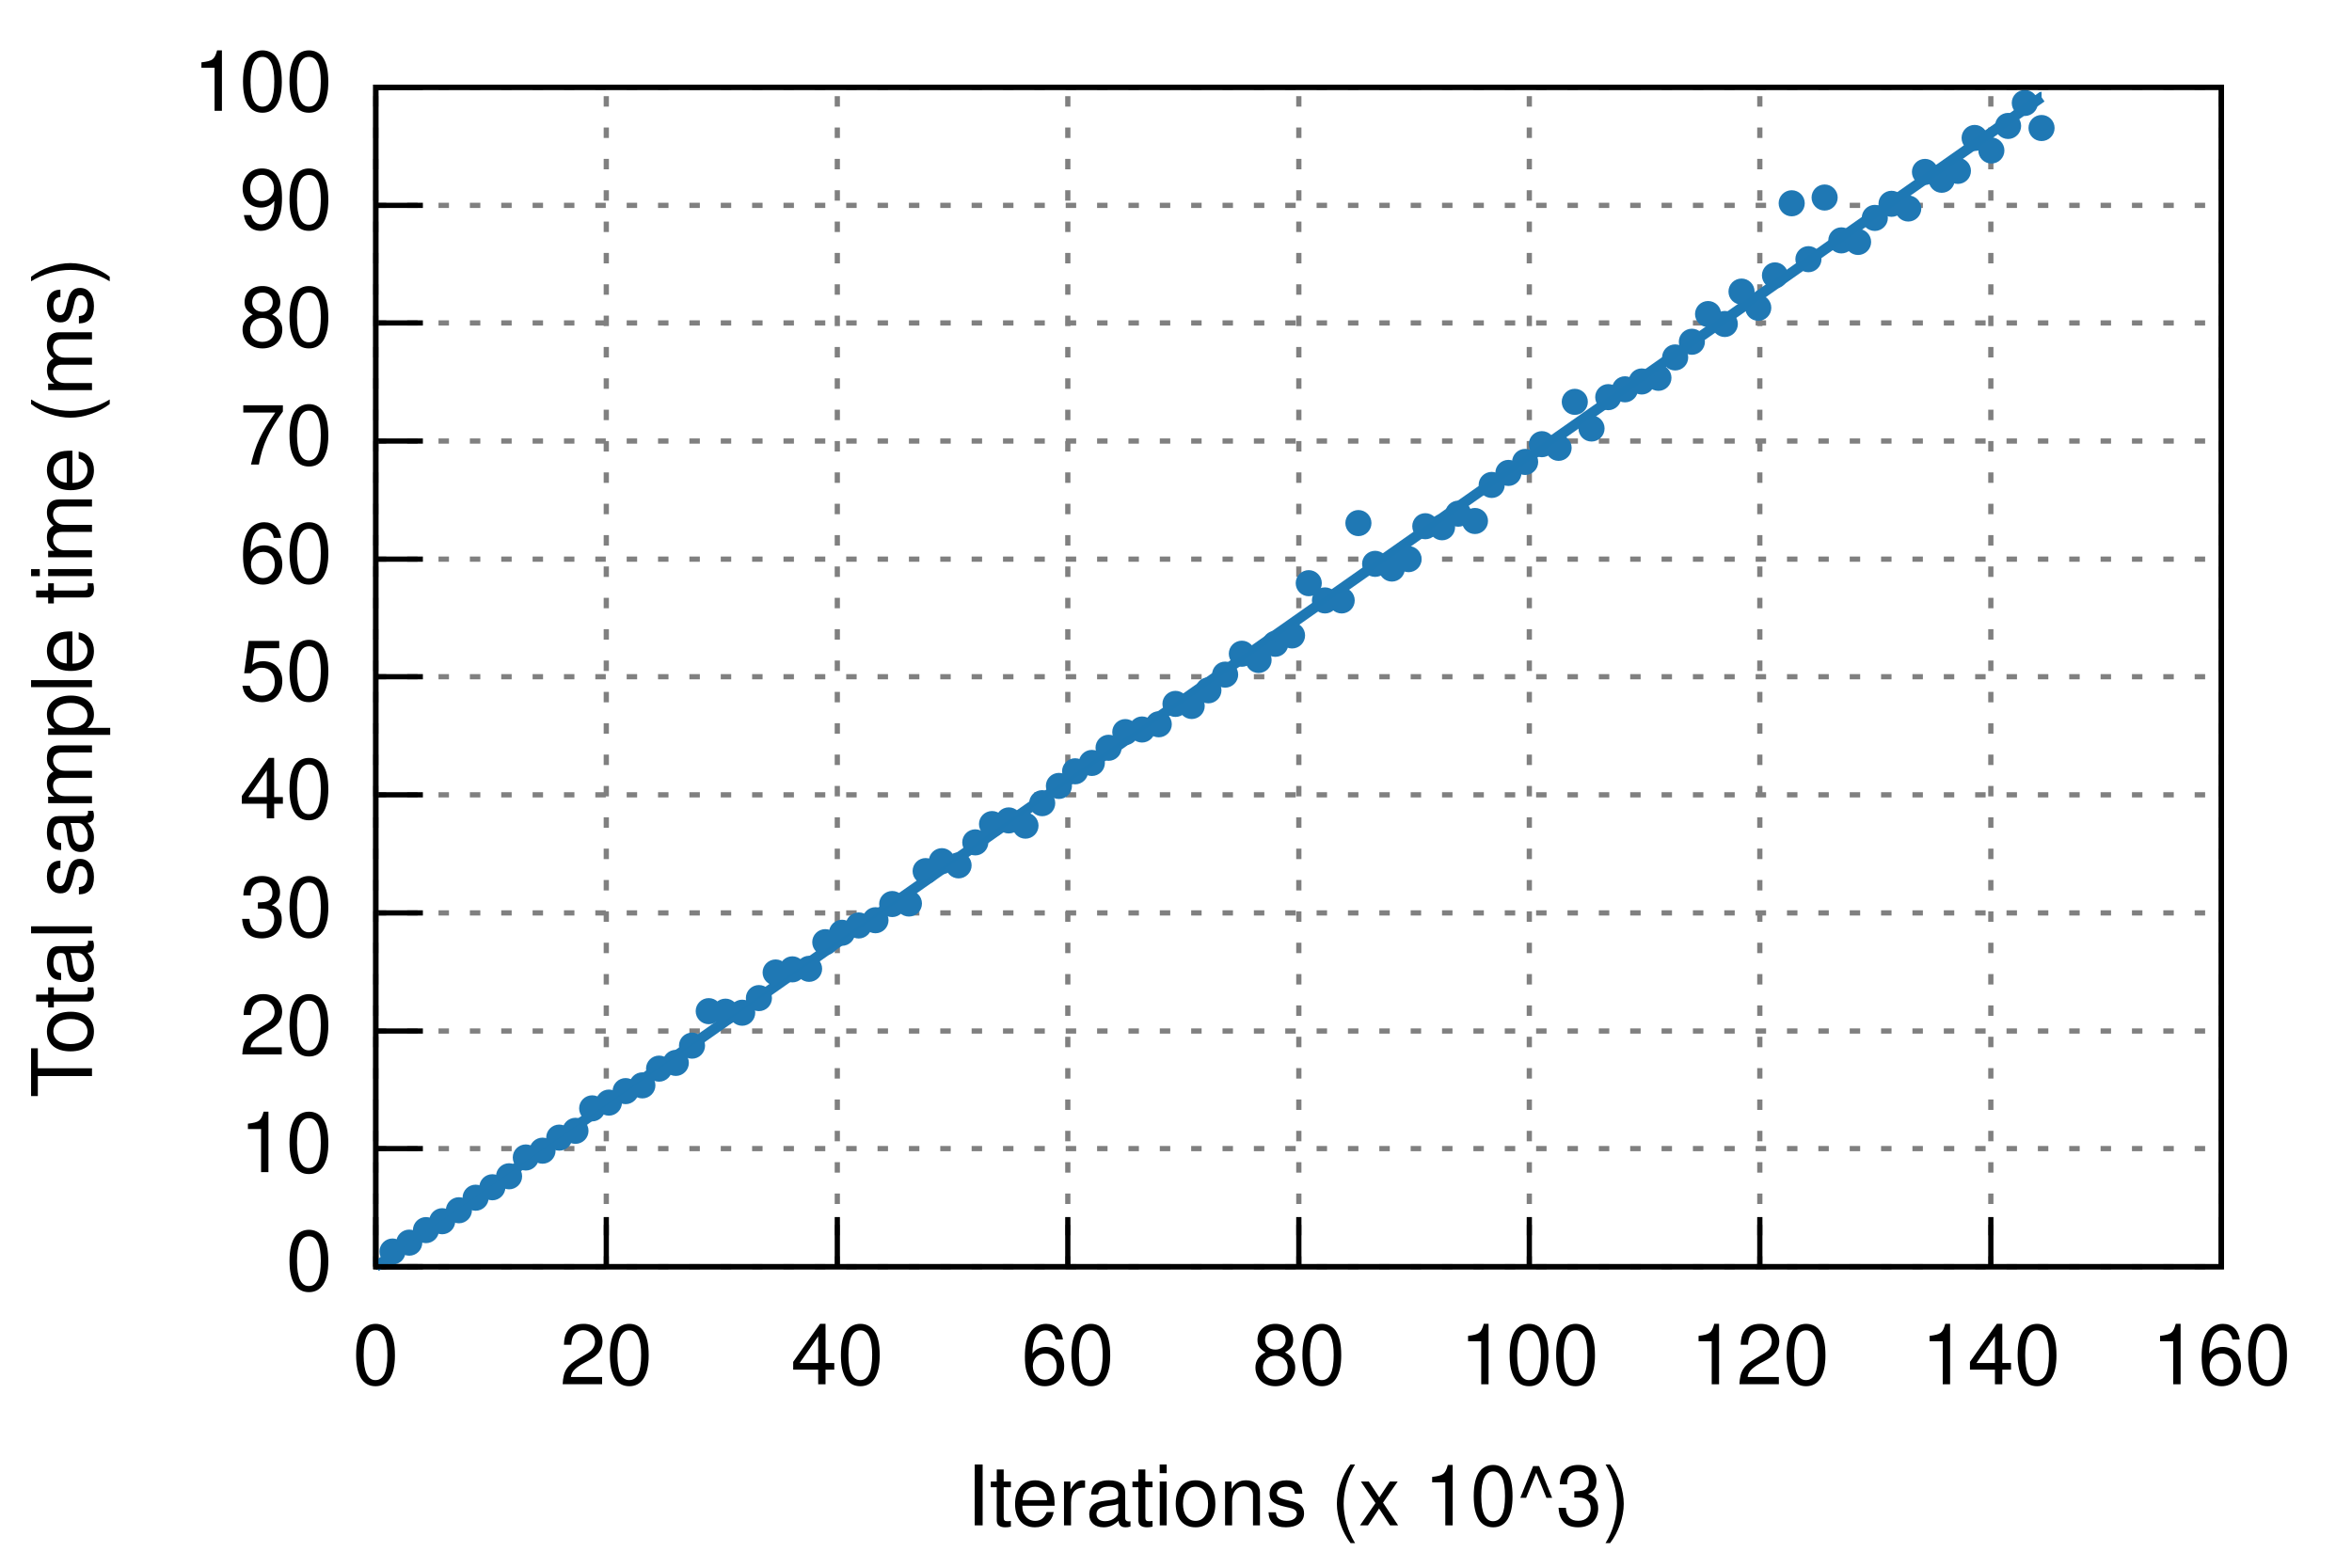
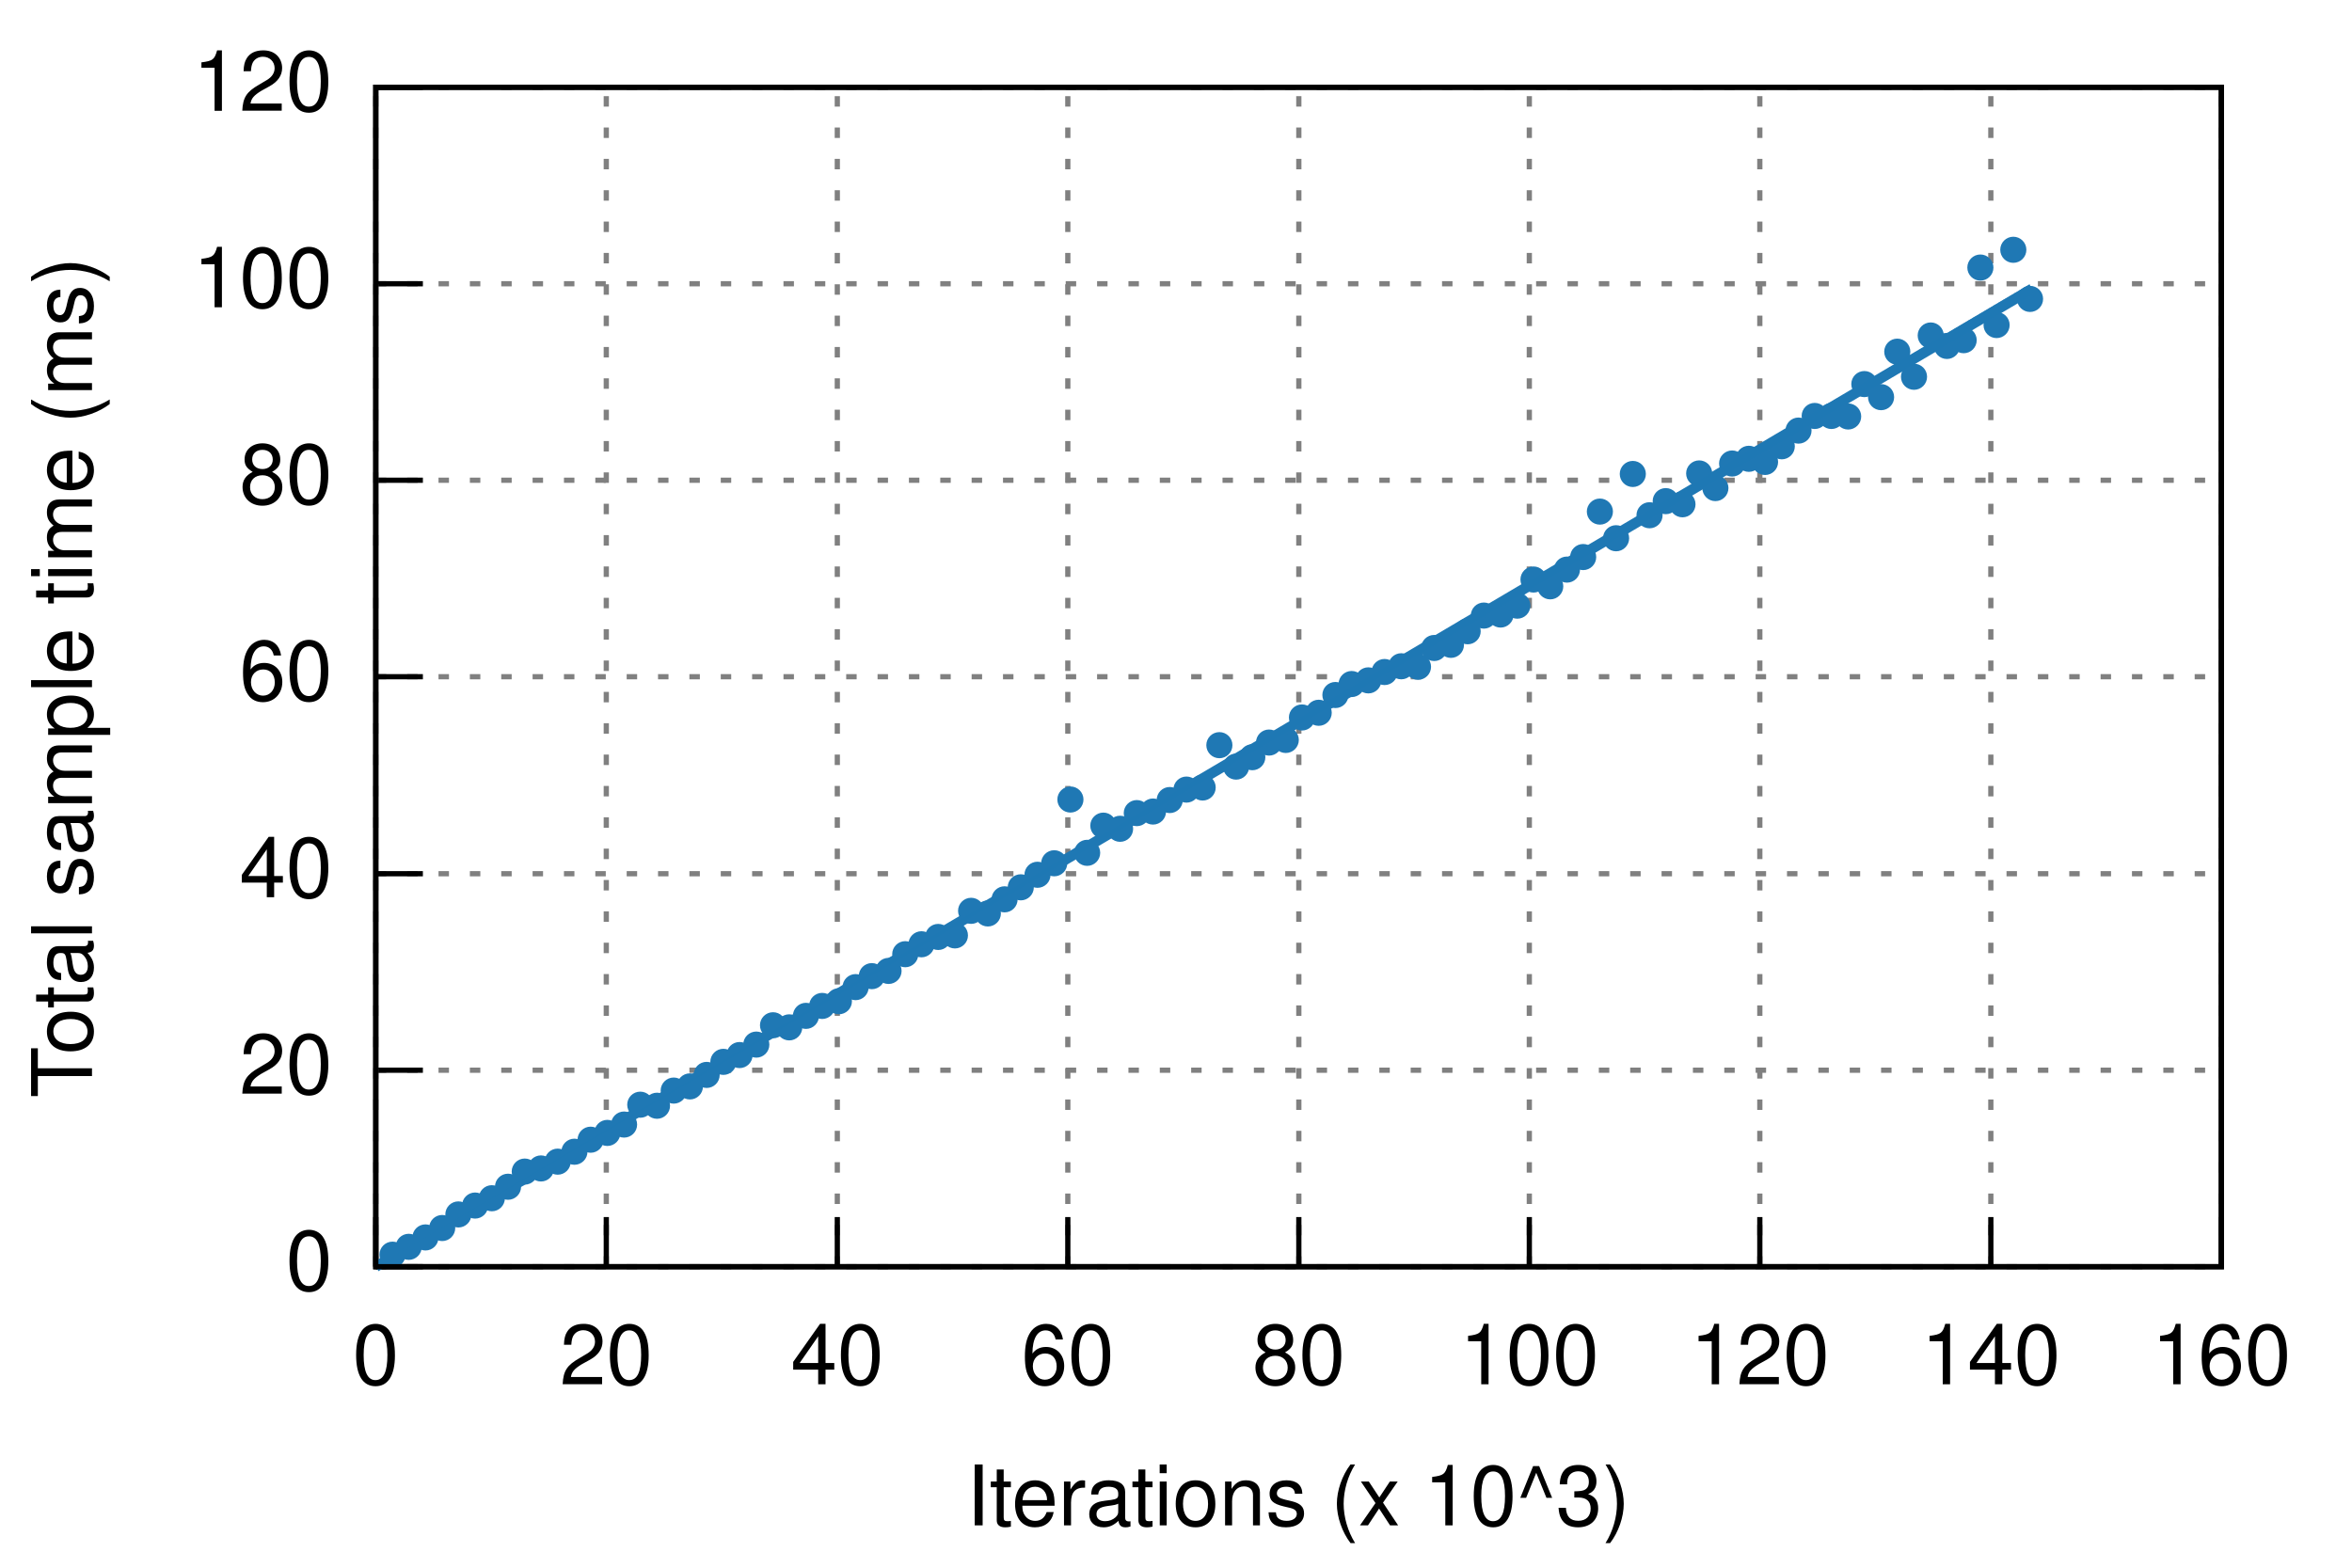
<svg xmlns="http://www.w3.org/2000/svg" xmlns:xlink="http://www.w3.org/1999/xlink" viewBox="0 0 450 300">
  <g id="gnuplot_canvas">
    <rect x="0" y="0" width="450" height="300" fill="none" />
    <defs>
      <circle id="gpDot" r="0.5" stroke-width="0.5" />
      <path id="gpPt0" stroke-width="0.222" stroke="currentColor" d="M-1,0 h2 M0,-1 v2" />
      <path id="gpPt1" stroke-width="0.222" stroke="currentColor" d="M-1,-1 L1,1 M1,-1 L-1,1" />
      <path id="gpPt2" stroke-width="0.222" stroke="currentColor" d="M-1,0 L1,0 M0,-1 L0,1 M-1,-1 L1,1 M-1,1 L1,-1" />
      <rect id="gpPt3" stroke-width="0.222" stroke="currentColor" x="-1" y="-1" width="2" height="2" />
      <rect id="gpPt4" stroke-width="0.222" stroke="currentColor" fill="currentColor" x="-1" y="-1" width="2" height="2" />
      <circle id="gpPt5" stroke-width="0.222" stroke="currentColor" cx="0" cy="0" r="1" />
      <use xlink:href="#gpPt5" id="gpPt6" fill="currentColor" stroke="none" />
      <path id="gpPt7" stroke-width="0.222" stroke="currentColor" d="M0,-1.33 L-1.33,0.67 L1.33,0.67 z" />
      <use xlink:href="#gpPt7" id="gpPt8" fill="currentColor" stroke="none" />
      <use xlink:href="#gpPt7" id="gpPt9" stroke="currentColor" transform="rotate(180)" />
      <use xlink:href="#gpPt9" id="gpPt10" fill="currentColor" stroke="none" />
      <use xlink:href="#gpPt3" id="gpPt11" stroke="currentColor" transform="rotate(45)" />
      <use xlink:href="#gpPt11" id="gpPt12" fill="currentColor" stroke="none" />
    </defs>
    <g style="fill:none; color:white; stroke:currentColor; stroke-width:1.00; stroke-linecap:butt; stroke-linejoin:miter">
</g>
    <g style="fill:none; color:black; stroke:currentColor; stroke-width:1.00; stroke-linecap:butt; stroke-linejoin:miter">
</g>
    <g style="fill:none; color:gray; stroke:currentColor; stroke-width:1.00; stroke-linecap:butt; stroke-linejoin:miter">
      <path stroke="gray" stroke-dasharray=" 2,4" class="gridline" d="M71.9,242.4 L425.0,242.4  h0.01" />
    </g>
    <g style="fill:none; color:black; stroke:currentColor; stroke-width:1.00; stroke-linecap:butt; stroke-linejoin:miter">
      <path stroke="black" d="M71.9,242.4 L80.9,242.4  h0.01" />
      <g transform="translate(63.6,246.9)" style="stroke:none; fill:black; font-family:Helvetica; font-size:12.00pt; text-anchor:end">
        <text> 0</text>
      </g>
    </g>
    <g style="fill:none; color:gray; stroke:currentColor; stroke-width:1.00; stroke-linecap:butt; stroke-linejoin:miter">
-       <path stroke="gray" stroke-dasharray=" 2,4" class="gridline" d="M71.9,219.8 L425.0,219.8  h0.01" />
-     </g>
-     <g style="fill:none; color:black; stroke:currentColor; stroke-width:1.00; stroke-linecap:butt; stroke-linejoin:miter">
-       <path stroke="black" d="M71.9,219.8 L80.9,219.8  h0.01" />
-       <g transform="translate(63.6,224.3)" style="stroke:none; fill:black; font-family:Helvetica; font-size:12.00pt; text-anchor:end">
-         <text> 10</text>
-       </g>
-     </g>
-     <g style="fill:none; color:gray; stroke:currentColor; stroke-width:1.00; stroke-linecap:butt; stroke-linejoin:miter">
-       <path stroke="gray" stroke-dasharray=" 2,4" class="gridline" d="M71.9,197.3 L425.0,197.3  h0.01" />
-     </g>
-     <g style="fill:none; color:black; stroke:currentColor; stroke-width:1.00; stroke-linecap:butt; stroke-linejoin:miter">
-       <path stroke="black" d="M71.9,197.3 L80.9,197.3  h0.01" />
-       <g transform="translate(63.6,201.8)" style="stroke:none; fill:black; font-family:Helvetica; font-size:12.00pt; text-anchor:end">
+       <path stroke="gray" stroke-dasharray=" 2,4" class="gridline" d="M71.9,204.8 L425.0,204.8  h0.01" />
+     </g>
+     <g style="fill:none; color:black; stroke:currentColor; stroke-width:1.00; stroke-linecap:butt; stroke-linejoin:miter">
+       <path stroke="black" d="M71.9,204.8 L80.9,204.8  h0.01" />
+       <g transform="translate(63.6,209.3)" style="stroke:none; fill:black; font-family:Helvetica; font-size:12.00pt; text-anchor:end">
        <text> 20</text>
      </g>
    </g>
    <g style="fill:none; color:gray; stroke:currentColor; stroke-width:1.00; stroke-linecap:butt; stroke-linejoin:miter">
-       <path stroke="gray" stroke-dasharray=" 2,4" class="gridline" d="M71.9,174.7 L425.0,174.7  h0.01" />
-     </g>
-     <g style="fill:none; color:black; stroke:currentColor; stroke-width:1.00; stroke-linecap:butt; stroke-linejoin:miter">
-       <path stroke="black" d="M71.9,174.7 L80.9,174.7  h0.01" />
-       <g transform="translate(63.6,179.2)" style="stroke:none; fill:black; font-family:Helvetica; font-size:12.00pt; text-anchor:end">
-         <text> 30</text>
-       </g>
-     </g>
-     <g style="fill:none; color:gray; stroke:currentColor; stroke-width:1.00; stroke-linecap:butt; stroke-linejoin:miter">
-       <path stroke="gray" stroke-dasharray=" 2,4" class="gridline" d="M71.9,152.1 L425.0,152.1  h0.01" />
-     </g>
-     <g style="fill:none; color:black; stroke:currentColor; stroke-width:1.00; stroke-linecap:butt; stroke-linejoin:miter">
-       <path stroke="black" d="M71.9,152.1 L80.9,152.1  h0.01" />
-       <g transform="translate(63.6,156.6)" style="stroke:none; fill:black; font-family:Helvetica; font-size:12.00pt; text-anchor:end">
+       <path stroke="gray" stroke-dasharray=" 2,4" class="gridline" d="M71.9,167.2 L425.0,167.2  h0.01" />
+     </g>
+     <g style="fill:none; color:black; stroke:currentColor; stroke-width:1.00; stroke-linecap:butt; stroke-linejoin:miter">
+       <path stroke="black" d="M71.9,167.2 L80.9,167.2  h0.01" />
+       <g transform="translate(63.6,171.7)" style="stroke:none; fill:black; font-family:Helvetica; font-size:12.00pt; text-anchor:end">
        <text> 40</text>
      </g>
    </g>
    <g style="fill:none; color:gray; stroke:currentColor; stroke-width:1.00; stroke-linecap:butt; stroke-linejoin:miter">
      <path stroke="gray" stroke-dasharray=" 2,4" class="gridline" d="M71.9,129.5 L425.0,129.5  h0.01" />
    </g>
    <g style="fill:none; color:black; stroke:currentColor; stroke-width:1.00; stroke-linecap:butt; stroke-linejoin:miter">
      <path stroke="black" d="M71.9,129.5 L80.9,129.5  h0.01" />
      <g transform="translate(63.6,134.0)" style="stroke:none; fill:black; font-family:Helvetica; font-size:12.00pt; text-anchor:end">
-         <text> 50</text>
-       </g>
-     </g>
-     <g style="fill:none; color:gray; stroke:currentColor; stroke-width:1.00; stroke-linecap:butt; stroke-linejoin:miter">
-       <path stroke="gray" stroke-dasharray=" 2,4" class="gridline" d="M71.9,107.0 L425.0,107.0  h0.01" />
-     </g>
-     <g style="fill:none; color:black; stroke:currentColor; stroke-width:1.00; stroke-linecap:butt; stroke-linejoin:miter">
-       <path stroke="black" d="M71.9,107.0 L80.9,107.0  h0.01" />
-       <g transform="translate(63.6,111.5)" style="stroke:none; fill:black; font-family:Helvetica; font-size:12.00pt; text-anchor:end">
        <text> 60</text>
      </g>
    </g>
    <g style="fill:none; color:gray; stroke:currentColor; stroke-width:1.00; stroke-linecap:butt; stroke-linejoin:miter">
-       <path stroke="gray" stroke-dasharray=" 2,4" class="gridline" d="M71.9,84.4 L425.0,84.4  h0.01" />
-     </g>
-     <g style="fill:none; color:black; stroke:currentColor; stroke-width:1.00; stroke-linecap:butt; stroke-linejoin:miter">
-       <path stroke="black" d="M71.9,84.4 L80.9,84.4  h0.01" />
-       <g transform="translate(63.6,88.9)" style="stroke:none; fill:black; font-family:Helvetica; font-size:12.00pt; text-anchor:end">
-         <text> 70</text>
-       </g>
-     </g>
-     <g style="fill:none; color:gray; stroke:currentColor; stroke-width:1.00; stroke-linecap:butt; stroke-linejoin:miter">
-       <path stroke="gray" stroke-dasharray=" 2,4" class="gridline" d="M71.9,61.8 L425.0,61.8  h0.01" />
-     </g>
-     <g style="fill:none; color:black; stroke:currentColor; stroke-width:1.00; stroke-linecap:butt; stroke-linejoin:miter">
-       <path stroke="black" d="M71.9,61.8 L80.9,61.8  h0.01" />
-       <g transform="translate(63.6,66.3)" style="stroke:none; fill:black; font-family:Helvetica; font-size:12.00pt; text-anchor:end">
+       <path stroke="gray" stroke-dasharray=" 2,4" class="gridline" d="M71.9,91.9 L425.0,91.9  h0.01" />
+     </g>
+     <g style="fill:none; color:black; stroke:currentColor; stroke-width:1.00; stroke-linecap:butt; stroke-linejoin:miter">
+       <path stroke="black" d="M71.9,91.9 L80.9,91.9  h0.01" />
+       <g transform="translate(63.6,96.4)" style="stroke:none; fill:black; font-family:Helvetica; font-size:12.00pt; text-anchor:end">
        <text> 80</text>
      </g>
    </g>
    <g style="fill:none; color:gray; stroke:currentColor; stroke-width:1.00; stroke-linecap:butt; stroke-linejoin:miter">
-       <path stroke="gray" stroke-dasharray=" 2,4" class="gridline" d="M71.9,39.3 L425.0,39.3  h0.01" />
-     </g>
-     <g style="fill:none; color:black; stroke:currentColor; stroke-width:1.00; stroke-linecap:butt; stroke-linejoin:miter">
-       <path stroke="black" d="M71.9,39.3 L80.9,39.3  h0.01" />
-       <g transform="translate(63.6,43.8)" style="stroke:none; fill:black; font-family:Helvetica; font-size:12.00pt; text-anchor:end">
-         <text> 90</text>
+       <path stroke="gray" stroke-dasharray=" 2,4" class="gridline" d="M71.9,54.3 L425.0,54.3  h0.01" />
+     </g>
+     <g style="fill:none; color:black; stroke:currentColor; stroke-width:1.00; stroke-linecap:butt; stroke-linejoin:miter">
+       <path stroke="black" d="M71.9,54.3 L80.9,54.3  h0.01" />
+       <g transform="translate(63.6,58.8)" style="stroke:none; fill:black; font-family:Helvetica; font-size:12.00pt; text-anchor:end">
+         <text> 100</text>
      </g>
    </g>
    <g style="fill:none; color:gray; stroke:currentColor; stroke-width:1.00; stroke-linecap:butt; stroke-linejoin:miter">
      <path stroke="gray" stroke-dasharray=" 2,4" class="gridline" d="M71.9,16.7 L425.0,16.7  h0.01" />
    </g>
    <g style="fill:none; color:black; stroke:currentColor; stroke-width:1.00; stroke-linecap:butt; stroke-linejoin:miter">
      <path stroke="black" d="M71.9,16.7 L80.9,16.7  h0.01" />
      <g transform="translate(63.6,21.2)" style="stroke:none; fill:black; font-family:Helvetica; font-size:12.00pt; text-anchor:end">
-         <text> 100</text>
+         <text> 120</text>
      </g>
    </g>
    <g style="fill:none; color:gray; stroke:currentColor; stroke-width:1.00; stroke-linecap:butt; stroke-linejoin:miter">
      <path stroke="gray" stroke-dasharray=" 2,4" class="gridline" d="M71.9,242.4 L71.9,16.7  h0.01" />
    </g>
    <g style="fill:none; color:black; stroke:currentColor; stroke-width:1.00; stroke-linecap:butt; stroke-linejoin:miter">
      <path stroke="black" d="M71.9,242.4 L71.9,233.4  h0.01" />
      <g transform="translate(71.9,264.9)" style="stroke:none; fill:black; font-family:Helvetica; font-size:12.00pt; text-anchor:middle">
        <text> 0</text>
      </g>
    </g>
    <g style="fill:none; color:gray; stroke:currentColor; stroke-width:1.00; stroke-linecap:butt; stroke-linejoin:miter">
      <path stroke="gray" stroke-dasharray=" 2,4" class="gridline" d="M116.0,242.4 L116.0,16.7  h0.01" />
    </g>
    <g style="fill:none; color:black; stroke:currentColor; stroke-width:1.00; stroke-linecap:butt; stroke-linejoin:miter">
      <path stroke="black" d="M116.0,242.4 L116.0,233.4  h0.01" />
      <g transform="translate(116.0,264.9)" style="stroke:none; fill:black; font-family:Helvetica; font-size:12.00pt; text-anchor:middle">
        <text> 20</text>
      </g>
    </g>
    <g style="fill:none; color:gray; stroke:currentColor; stroke-width:1.00; stroke-linecap:butt; stroke-linejoin:miter">
      <path stroke="gray" stroke-dasharray=" 2,4" class="gridline" d="M160.2,242.4 L160.2,16.7  h0.01" />
    </g>
    <g style="fill:none; color:black; stroke:currentColor; stroke-width:1.00; stroke-linecap:butt; stroke-linejoin:miter">
      <path stroke="black" d="M160.2,242.4 L160.2,233.4  h0.01" />
      <g transform="translate(160.2,264.9)" style="stroke:none; fill:black; font-family:Helvetica; font-size:12.00pt; text-anchor:middle">
        <text> 40</text>
      </g>
    </g>
    <g style="fill:none; color:gray; stroke:currentColor; stroke-width:1.00; stroke-linecap:butt; stroke-linejoin:miter">
      <path stroke="gray" stroke-dasharray=" 2,4" class="gridline" d="M204.3,242.4 L204.3,16.7  h0.01" />
    </g>
    <g style="fill:none; color:black; stroke:currentColor; stroke-width:1.00; stroke-linecap:butt; stroke-linejoin:miter">
      <path stroke="black" d="M204.3,242.4 L204.3,233.4  h0.01" />
      <g transform="translate(204.3,264.9)" style="stroke:none; fill:black; font-family:Helvetica; font-size:12.00pt; text-anchor:middle">
        <text> 60</text>
      </g>
    </g>
    <g style="fill:none; color:gray; stroke:currentColor; stroke-width:1.00; stroke-linecap:butt; stroke-linejoin:miter">
      <path stroke="gray" stroke-dasharray=" 2,4" class="gridline" d="M248.5,242.4 L248.5,16.7  h0.01" />
    </g>
    <g style="fill:none; color:black; stroke:currentColor; stroke-width:1.00; stroke-linecap:butt; stroke-linejoin:miter">
      <path stroke="black" d="M248.5,242.4 L248.5,233.4  h0.01" />
      <g transform="translate(248.5,264.9)" style="stroke:none; fill:black; font-family:Helvetica; font-size:12.00pt; text-anchor:middle">
        <text> 80</text>
      </g>
    </g>
    <g style="fill:none; color:gray; stroke:currentColor; stroke-width:1.00; stroke-linecap:butt; stroke-linejoin:miter">
      <path stroke="gray" stroke-dasharray=" 2,4" class="gridline" d="M292.6,242.4 L292.6,16.7  h0.01" />
    </g>
    <g style="fill:none; color:black; stroke:currentColor; stroke-width:1.00; stroke-linecap:butt; stroke-linejoin:miter">
      <path stroke="black" d="M292.6,242.4 L292.6,233.4  h0.01" />
      <g transform="translate(292.6,264.9)" style="stroke:none; fill:black; font-family:Helvetica; font-size:12.00pt; text-anchor:middle">
        <text> 100</text>
      </g>
    </g>
    <g style="fill:none; color:gray; stroke:currentColor; stroke-width:1.00; stroke-linecap:butt; stroke-linejoin:miter">
      <path stroke="gray" stroke-dasharray=" 2,4" class="gridline" d="M336.7,242.4 L336.7,16.7  h0.01" />
    </g>
    <g style="fill:none; color:black; stroke:currentColor; stroke-width:1.00; stroke-linecap:butt; stroke-linejoin:miter">
      <path stroke="black" d="M336.7,242.4 L336.7,233.4  h0.01" />
      <g transform="translate(336.7,264.9)" style="stroke:none; fill:black; font-family:Helvetica; font-size:12.00pt; text-anchor:middle">
        <text> 120</text>
      </g>
    </g>
    <g style="fill:none; color:gray; stroke:currentColor; stroke-width:1.00; stroke-linecap:butt; stroke-linejoin:miter">
      <path stroke="gray" stroke-dasharray=" 2,4" class="gridline" d="M380.9,242.4 L380.9,16.7  h0.01" />
    </g>
    <g style="fill:none; color:black; stroke:currentColor; stroke-width:1.00; stroke-linecap:butt; stroke-linejoin:miter">
      <path stroke="black" d="M380.9,242.4 L380.9,233.4  h0.01" />
      <g transform="translate(380.9,264.9)" style="stroke:none; fill:black; font-family:Helvetica; font-size:12.00pt; text-anchor:middle">
        <text> 140</text>
      </g>
    </g>
    <g style="fill:none; color:gray; stroke:currentColor; stroke-width:1.00; stroke-linecap:butt; stroke-linejoin:miter">
      <path stroke="gray" stroke-dasharray=" 2,4" class="gridline" d="M425.0,242.4 L425.0,16.7  h0.01" />
    </g>
    <g style="fill:none; color:black; stroke:currentColor; stroke-width:1.00; stroke-linecap:butt; stroke-linejoin:miter">
      <path stroke="black" d="M425.0,242.4 L425.0,233.4  h0.01" />
      <g transform="translate(425.0,264.9)" style="stroke:none; fill:black; font-family:Helvetica; font-size:12.00pt; text-anchor:middle">
        <text> 160</text>
      </g>
      <path stroke="black" d="M71.9,16.7 L71.9,242.4 L425.0,242.4 L425.0,16.7 L71.9,16.7 Z  h0.01" />
      <g transform="translate(17.6,129.6) rotate(270)" style="stroke:none; fill:black; font-family:Helvetica; font-size:12.00pt; text-anchor:middle">
        <text>Total sample time (ms)</text>
      </g>
      <g transform="translate(248.4,291.9)" style="stroke:none; fill:black; font-family:Helvetica; font-size:12.00pt; text-anchor:middle">
        <text>Iterations (x 10^3)</text>
      </g>
    </g>
    <g id="gnuplot_plot_1">
      <g style="fill:none; color:red; stroke:currentColor; stroke-width:1.00; stroke-linecap:butt; stroke-linejoin:miter">
-         <use xlink:href="#gpPt6" transform="translate(75.1,239.5) scale(2.25)" color="rgb( 31, 120, 180)" />
-         <use xlink:href="#gpPt6" transform="translate(78.3,237.8) scale(2.25)" color="rgb( 31, 120, 180)" />
-         <use xlink:href="#gpPt6" transform="translate(81.5,235.4) scale(2.25)" color="rgb( 31, 120, 180)" />
-         <use xlink:href="#gpPt6" transform="translate(84.6,233.7) scale(2.25)" color="rgb( 31, 120, 180)" />
-         <use xlink:href="#gpPt6" transform="translate(87.8,231.6) scale(2.25)" color="rgb( 31, 120, 180)" />
-         <use xlink:href="#gpPt6" transform="translate(91.0,229.2) scale(2.25)" color="rgb( 31, 120, 180)" />
-         <use xlink:href="#gpPt6" transform="translate(94.2,227.2) scale(2.25)" color="rgb( 31, 120, 180)" />
-         <use xlink:href="#gpPt6" transform="translate(97.4,225.1) scale(2.25)" color="rgb( 31, 120, 180)" />
-         <use xlink:href="#gpPt6" transform="translate(100.6,221.5) scale(2.25)" color="rgb( 31, 120, 180)" />
-         <use xlink:href="#gpPt6" transform="translate(103.8,220.2) scale(2.25)" color="rgb( 31, 120, 180)" />
-         <use xlink:href="#gpPt6" transform="translate(107.0,217.7) scale(2.25)" color="rgb( 31, 120, 180)" />
-         <use xlink:href="#gpPt6" transform="translate(110.1,216.4) scale(2.25)" color="rgb( 31, 120, 180)" />
-         <use xlink:href="#gpPt6" transform="translate(113.3,212.1) scale(2.25)" color="rgb( 31, 120, 180)" />
-         <use xlink:href="#gpPt6" transform="translate(116.5,211.0) scale(2.25)" color="rgb( 31, 120, 180)" />
-         <use xlink:href="#gpPt6" transform="translate(119.7,208.8) scale(2.25)" color="rgb( 31, 120, 180)" />
-         <use xlink:href="#gpPt6" transform="translate(122.9,207.7) scale(2.25)" color="rgb( 31, 120, 180)" />
-         <use xlink:href="#gpPt6" transform="translate(126.1,204.5) scale(2.25)" color="rgb( 31, 120, 180)" />
-         <use xlink:href="#gpPt6" transform="translate(129.3,203.4) scale(2.25)" color="rgb( 31, 120, 180)" />
-         <use xlink:href="#gpPt6" transform="translate(132.4,200.1) scale(2.25)" color="rgb( 31, 120, 180)" />
-         <use xlink:href="#gpPt6" transform="translate(135.6,193.5) scale(2.25)" color="rgb( 31, 120, 180)" />
-         <use xlink:href="#gpPt6" transform="translate(138.8,193.6) scale(2.25)" color="rgb( 31, 120, 180)" />
-         <use xlink:href="#gpPt6" transform="translate(142.0,193.8) scale(2.25)" color="rgb( 31, 120, 180)" />
-         <use xlink:href="#gpPt6" transform="translate(145.2,191.0) scale(2.25)" color="rgb( 31, 120, 180)" />
-         <use xlink:href="#gpPt6" transform="translate(148.4,186.1) scale(2.25)" color="rgb( 31, 120, 180)" />
-         <use xlink:href="#gpPt6" transform="translate(151.6,185.5) scale(2.25)" color="rgb( 31, 120, 180)" />
-         <use xlink:href="#gpPt6" transform="translate(154.8,185.4) scale(2.25)" color="rgb( 31, 120, 180)" />
-         <use xlink:href="#gpPt6" transform="translate(157.9,180.3) scale(2.25)" color="rgb( 31, 120, 180)" />
-         <use xlink:href="#gpPt6" transform="translate(161.1,178.5) scale(2.25)" color="rgb( 31, 120, 180)" />
-         <use xlink:href="#gpPt6" transform="translate(164.3,177.1) scale(2.25)" color="rgb( 31, 120, 180)" />
-         <use xlink:href="#gpPt6" transform="translate(167.5,176.1) scale(2.25)" color="rgb( 31, 120, 180)" />
-         <use xlink:href="#gpPt6" transform="translate(170.7,173.0) scale(2.25)" color="rgb( 31, 120, 180)" />
-         <use xlink:href="#gpPt6" transform="translate(173.9,172.9) scale(2.25)" color="rgb( 31, 120, 180)" />
-         <use xlink:href="#gpPt6" transform="translate(177.1,166.7) scale(2.25)" color="rgb( 31, 120, 180)" />
-         <use xlink:href="#gpPt6" transform="translate(180.2,164.8) scale(2.25)" color="rgb( 31, 120, 180)" />
-         <use xlink:href="#gpPt6" transform="translate(183.4,165.6) scale(2.25)" color="rgb( 31, 120, 180)" />
-         <use xlink:href="#gpPt6" transform="translate(186.6,161.2) scale(2.25)" color="rgb( 31, 120, 180)" />
-         <use xlink:href="#gpPt6" transform="translate(189.8,157.7) scale(2.25)" color="rgb( 31, 120, 180)" />
-         <use xlink:href="#gpPt6" transform="translate(193.0,157.0) scale(2.25)" color="rgb( 31, 120, 180)" />
-         <use xlink:href="#gpPt6" transform="translate(196.2,158.0) scale(2.25)" color="rgb( 31, 120, 180)" />
-         <use xlink:href="#gpPt6" transform="translate(199.4,153.7) scale(2.25)" color="rgb( 31, 120, 180)" />
-         <use xlink:href="#gpPt6" transform="translate(202.6,150.4) scale(2.25)" color="rgb( 31, 120, 180)" />
-         <use xlink:href="#gpPt6" transform="translate(205.7,147.6) scale(2.25)" color="rgb( 31, 120, 180)" />
-         <use xlink:href="#gpPt6" transform="translate(208.9,146.0) scale(2.25)" color="rgb( 31, 120, 180)" />
-         <use xlink:href="#gpPt6" transform="translate(212.1,143.1) scale(2.25)" color="rgb( 31, 120, 180)" />
-         <use xlink:href="#gpPt6" transform="translate(215.3,140.1) scale(2.25)" color="rgb( 31, 120, 180)" />
-         <use xlink:href="#gpPt6" transform="translate(218.5,139.6) scale(2.25)" color="rgb( 31, 120, 180)" />
-         <use xlink:href="#gpPt6" transform="translate(221.7,138.6) scale(2.25)" color="rgb( 31, 120, 180)" />
-         <use xlink:href="#gpPt6" transform="translate(224.9,134.7) scale(2.25)" color="rgb( 31, 120, 180)" />
-         <use xlink:href="#gpPt6" transform="translate(228.0,135.1) scale(2.25)" color="rgb( 31, 120, 180)" />
-         <use xlink:href="#gpPt6" transform="translate(231.2,132.1) scale(2.25)" color="rgb( 31, 120, 180)" />
-         <use xlink:href="#gpPt6" transform="translate(234.4,129.1) scale(2.25)" color="rgb( 31, 120, 180)" />
-         <use xlink:href="#gpPt6" transform="translate(237.6,125.1) scale(2.25)" color="rgb( 31, 120, 180)" />
-         <use xlink:href="#gpPt6" transform="translate(240.8,126.3) scale(2.25)" color="rgb( 31, 120, 180)" />
-         <use xlink:href="#gpPt6" transform="translate(244.0,123.2) scale(2.25)" color="rgb( 31, 120, 180)" />
-         <use xlink:href="#gpPt6" transform="translate(247.2,121.6) scale(2.25)" color="rgb( 31, 120, 180)" />
-         <use xlink:href="#gpPt6" transform="translate(250.4,111.6) scale(2.25)" color="rgb( 31, 120, 180)" />
-         <use xlink:href="#gpPt6" transform="translate(253.5,114.9) scale(2.25)" color="rgb( 31, 120, 180)" />
-         <use xlink:href="#gpPt6" transform="translate(256.7,114.9) scale(2.25)" color="rgb( 31, 120, 180)" />
-         <use xlink:href="#gpPt6" transform="translate(259.9,100.1) scale(2.25)" color="rgb( 31, 120, 180)" />
-         <use xlink:href="#gpPt6" transform="translate(263.1,107.9) scale(2.25)" color="rgb( 31, 120, 180)" />
-         <use xlink:href="#gpPt6" transform="translate(266.3,108.8) scale(2.25)" color="rgb( 31, 120, 180)" />
-         <use xlink:href="#gpPt6" transform="translate(269.5,107.0) scale(2.25)" color="rgb( 31, 120, 180)" />
-         <use xlink:href="#gpPt6" transform="translate(272.7,100.7) scale(2.25)" color="rgb( 31, 120, 180)" />
-         <use xlink:href="#gpPt6" transform="translate(275.9,100.9) scale(2.25)" color="rgb( 31, 120, 180)" />
-         <use xlink:href="#gpPt6" transform="translate(279.0,98.3) scale(2.25)" color="rgb( 31, 120, 180)" />
-         <use xlink:href="#gpPt6" transform="translate(282.2,99.7) scale(2.25)" color="rgb( 31, 120, 180)" />
-         <use xlink:href="#gpPt6" transform="translate(285.4,92.8) scale(2.25)" color="rgb( 31, 120, 180)" />
-         <use xlink:href="#gpPt6" transform="translate(288.6,90.5) scale(2.25)" color="rgb( 31, 120, 180)" />
-         <use xlink:href="#gpPt6" transform="translate(291.8,88.4) scale(2.25)" color="rgb( 31, 120, 180)" />
-         <use xlink:href="#gpPt6" transform="translate(295.0,85.0) scale(2.25)" color="rgb( 31, 120, 180)" />
-         <use xlink:href="#gpPt6" transform="translate(298.2,85.7) scale(2.25)" color="rgb( 31, 120, 180)" />
-         <use xlink:href="#gpPt6" transform="translate(301.3,76.9) scale(2.25)" color="rgb( 31, 120, 180)" />
-         <use xlink:href="#gpPt6" transform="translate(304.5,82.0) scale(2.25)" color="rgb( 31, 120, 180)" />
-         <use xlink:href="#gpPt6" transform="translate(307.7,76.0) scale(2.25)" color="rgb( 31, 120, 180)" />
-         <use xlink:href="#gpPt6" transform="translate(310.9,74.5) scale(2.25)" color="rgb( 31, 120, 180)" />
-         <use xlink:href="#gpPt6" transform="translate(314.1,73.0) scale(2.25)" color="rgb( 31, 120, 180)" />
-         <use xlink:href="#gpPt6" transform="translate(317.3,72.3) scale(2.25)" color="rgb( 31, 120, 180)" />
-         <use xlink:href="#gpPt6" transform="translate(320.5,68.4) scale(2.25)" color="rgb( 31, 120, 180)" />
-         <use xlink:href="#gpPt6" transform="translate(323.7,65.4) scale(2.25)" color="rgb( 31, 120, 180)" />
-         <use xlink:href="#gpPt6" transform="translate(326.8,60.1) scale(2.25)" color="rgb( 31, 120, 180)" />
-         <use xlink:href="#gpPt6" transform="translate(330.0,62.0) scale(2.25)" color="rgb( 31, 120, 180)" />
-         <use xlink:href="#gpPt6" transform="translate(333.2,55.8) scale(2.25)" color="rgb( 31, 120, 180)" />
-         <use xlink:href="#gpPt6" transform="translate(336.4,58.9) scale(2.25)" color="rgb( 31, 120, 180)" />
-         <use xlink:href="#gpPt6" transform="translate(339.6,52.7) scale(2.25)" color="rgb( 31, 120, 180)" />
-         <use xlink:href="#gpPt6" transform="translate(342.8,38.9) scale(2.25)" color="rgb( 31, 120, 180)" />
-         <use xlink:href="#gpPt6" transform="translate(346.0,49.6) scale(2.25)" color="rgb( 31, 120, 180)" />
-         <use xlink:href="#gpPt6" transform="translate(349.1,37.8) scale(2.25)" color="rgb( 31, 120, 180)" />
-         <use xlink:href="#gpPt6" transform="translate(352.3,46.0) scale(2.25)" color="rgb( 31, 120, 180)" />
-         <use xlink:href="#gpPt6" transform="translate(355.5,46.3) scale(2.25)" color="rgb( 31, 120, 180)" />
-         <use xlink:href="#gpPt6" transform="translate(358.7,41.7) scale(2.25)" color="rgb( 31, 120, 180)" />
-         <use xlink:href="#gpPt6" transform="translate(361.9,39.0) scale(2.25)" color="rgb( 31, 120, 180)" />
-         <use xlink:href="#gpPt6" transform="translate(365.1,39.9) scale(2.25)" color="rgb( 31, 120, 180)" />
-         <use xlink:href="#gpPt6" transform="translate(368.3,32.9) scale(2.25)" color="rgb( 31, 120, 180)" />
-         <use xlink:href="#gpPt6" transform="translate(371.5,34.4) scale(2.25)" color="rgb( 31, 120, 180)" />
-         <use xlink:href="#gpPt6" transform="translate(374.6,32.7) scale(2.25)" color="rgb( 31, 120, 180)" />
-         <use xlink:href="#gpPt6" transform="translate(377.8,26.4) scale(2.25)" color="rgb( 31, 120, 180)" />
-         <use xlink:href="#gpPt6" transform="translate(381.0,28.8) scale(2.25)" color="rgb( 31, 120, 180)" />
-         <use xlink:href="#gpPt6" transform="translate(384.2,24.1) scale(2.25)" color="rgb( 31, 120, 180)" />
-         <use xlink:href="#gpPt6" transform="translate(387.4,19.7) scale(2.25)" color="rgb( 31, 120, 180)" />
-         <use xlink:href="#gpPt6" transform="translate(390.6,24.5) scale(2.25)" color="rgb( 31, 120, 180)" />
+         <use xlink:href="#gpPt6" transform="translate(75.1,240.1) scale(2.25)" color="rgb( 31, 120, 180)" />
+         <use xlink:href="#gpPt6" transform="translate(78.2,238.6) scale(2.25)" color="rgb( 31, 120, 180)" />
+         <use xlink:href="#gpPt6" transform="translate(81.4,236.8) scale(2.25)" color="rgb( 31, 120, 180)" />
+         <use xlink:href="#gpPt6" transform="translate(84.6,235.0) scale(2.25)" color="rgb( 31, 120, 180)" />
+         <use xlink:href="#gpPt6" transform="translate(87.7,232.4) scale(2.25)" color="rgb( 31, 120, 180)" />
+         <use xlink:href="#gpPt6" transform="translate(90.9,230.7) scale(2.25)" color="rgb( 31, 120, 180)" />
+         <use xlink:href="#gpPt6" transform="translate(94.1,229.3) scale(2.25)" color="rgb( 31, 120, 180)" />
+         <use xlink:href="#gpPt6" transform="translate(97.2,227.1) scale(2.25)" color="rgb( 31, 120, 180)" />
+         <use xlink:href="#gpPt6" transform="translate(100.4,224.2) scale(2.25)" color="rgb( 31, 120, 180)" />
+         <use xlink:href="#gpPt6" transform="translate(103.5,223.6) scale(2.25)" color="rgb( 31, 120, 180)" />
+         <use xlink:href="#gpPt6" transform="translate(106.7,222.3) scale(2.25)" color="rgb( 31, 120, 180)" />
+         <use xlink:href="#gpPt6" transform="translate(109.9,220.4) scale(2.25)" color="rgb( 31, 120, 180)" />
+         <use xlink:href="#gpPt6" transform="translate(113.0,218.1) scale(2.25)" color="rgb( 31, 120, 180)" />
+         <use xlink:href="#gpPt6" transform="translate(116.2,216.8) scale(2.25)" color="rgb( 31, 120, 180)" />
+         <use xlink:href="#gpPt6" transform="translate(119.4,215.2) scale(2.25)" color="rgb( 31, 120, 180)" />
+         <use xlink:href="#gpPt6" transform="translate(122.5,211.4) scale(2.25)" color="rgb( 31, 120, 180)" />
+         <use xlink:href="#gpPt6" transform="translate(125.7,211.6) scale(2.25)" color="rgb( 31, 120, 180)" />
+         <use xlink:href="#gpPt6" transform="translate(128.9,208.7) scale(2.25)" color="rgb( 31, 120, 180)" />
+         <use xlink:href="#gpPt6" transform="translate(132.0,207.9) scale(2.25)" color="rgb( 31, 120, 180)" />
+         <use xlink:href="#gpPt6" transform="translate(135.2,205.7) scale(2.25)" color="rgb( 31, 120, 180)" />
+         <use xlink:href="#gpPt6" transform="translate(138.4,203.2) scale(2.25)" color="rgb( 31, 120, 180)" />
+         <use xlink:href="#gpPt6" transform="translate(141.5,201.9) scale(2.25)" color="rgb( 31, 120, 180)" />
+         <use xlink:href="#gpPt6" transform="translate(144.7,199.9) scale(2.25)" color="rgb( 31, 120, 180)" />
+         <use xlink:href="#gpPt6" transform="translate(147.9,196.2) scale(2.25)" color="rgb( 31, 120, 180)" />
+         <use xlink:href="#gpPt6" transform="translate(151.0,196.6) scale(2.25)" color="rgb( 31, 120, 180)" />
+         <use xlink:href="#gpPt6" transform="translate(154.2,194.4) scale(2.25)" color="rgb( 31, 120, 180)" />
+         <use xlink:href="#gpPt6" transform="translate(157.3,192.5) scale(2.25)" color="rgb( 31, 120, 180)" />
+         <use xlink:href="#gpPt6" transform="translate(160.5,191.6) scale(2.25)" color="rgb( 31, 120, 180)" />
+         <use xlink:href="#gpPt6" transform="translate(163.7,188.9) scale(2.25)" color="rgb( 31, 120, 180)" />
+         <use xlink:href="#gpPt6" transform="translate(166.8,186.8) scale(2.25)" color="rgb( 31, 120, 180)" />
+         <use xlink:href="#gpPt6" transform="translate(170.0,185.8) scale(2.25)" color="rgb( 31, 120, 180)" />
+         <use xlink:href="#gpPt6" transform="translate(173.2,182.6) scale(2.25)" color="rgb( 31, 120, 180)" />
+         <use xlink:href="#gpPt6" transform="translate(176.3,180.7) scale(2.25)" color="rgb( 31, 120, 180)" />
+         <use xlink:href="#gpPt6" transform="translate(179.5,179.3) scale(2.25)" color="rgb( 31, 120, 180)" />
+         <use xlink:href="#gpPt6" transform="translate(182.7,179.0) scale(2.25)" color="rgb( 31, 120, 180)" />
+         <use xlink:href="#gpPt6" transform="translate(185.8,174.3) scale(2.25)" color="rgb( 31, 120, 180)" />
+         <use xlink:href="#gpPt6" transform="translate(189.0,174.8) scale(2.25)" color="rgb( 31, 120, 180)" />
+         <use xlink:href="#gpPt6" transform="translate(192.2,172.1) scale(2.25)" color="rgb( 31, 120, 180)" />
+         <use xlink:href="#gpPt6" transform="translate(195.3,169.8) scale(2.25)" color="rgb( 31, 120, 180)" />
+         <use xlink:href="#gpPt6" transform="translate(198.5,167.4) scale(2.25)" color="rgb( 31, 120, 180)" />
+         <use xlink:href="#gpPt6" transform="translate(201.7,165.2) scale(2.25)" color="rgb( 31, 120, 180)" />
+         <use xlink:href="#gpPt6" transform="translate(204.8,153.0) scale(2.25)" color="rgb( 31, 120, 180)" />
+         <use xlink:href="#gpPt6" transform="translate(208.0,163.2) scale(2.25)" color="rgb( 31, 120, 180)" />
+         <use xlink:href="#gpPt6" transform="translate(211.1,158.0) scale(2.25)" color="rgb( 31, 120, 180)" />
+         <use xlink:href="#gpPt6" transform="translate(214.3,158.6) scale(2.25)" color="rgb( 31, 120, 180)" />
+         <use xlink:href="#gpPt6" transform="translate(217.5,155.6) scale(2.25)" color="rgb( 31, 120, 180)" />
+         <use xlink:href="#gpPt6" transform="translate(220.6,155.3) scale(2.25)" color="rgb( 31, 120, 180)" />
+         <use xlink:href="#gpPt6" transform="translate(223.8,153.1) scale(2.25)" color="rgb( 31, 120, 180)" />
+         <use xlink:href="#gpPt6" transform="translate(227.0,151.1) scale(2.25)" color="rgb( 31, 120, 180)" />
+         <use xlink:href="#gpPt6" transform="translate(230.1,150.7) scale(2.25)" color="rgb( 31, 120, 180)" />
+         <use xlink:href="#gpPt6" transform="translate(233.3,142.6) scale(2.25)" color="rgb( 31, 120, 180)" />
+         <use xlink:href="#gpPt6" transform="translate(236.5,146.7) scale(2.25)" color="rgb( 31, 120, 180)" />
+         <use xlink:href="#gpPt6" transform="translate(239.6,144.9) scale(2.25)" color="rgb( 31, 120, 180)" />
+         <use xlink:href="#gpPt6" transform="translate(242.8,142.1) scale(2.25)" color="rgb( 31, 120, 180)" />
+         <use xlink:href="#gpPt6" transform="translate(246.0,141.6) scale(2.25)" color="rgb( 31, 120, 180)" />
+         <use xlink:href="#gpPt6" transform="translate(249.1,137.3) scale(2.25)" color="rgb( 31, 120, 180)" />
+         <use xlink:href="#gpPt6" transform="translate(252.3,136.4) scale(2.25)" color="rgb( 31, 120, 180)" />
+         <use xlink:href="#gpPt6" transform="translate(255.5,133.0) scale(2.25)" color="rgb( 31, 120, 180)" />
+         <use xlink:href="#gpPt6" transform="translate(258.6,130.9) scale(2.25)" color="rgb( 31, 120, 180)" />
+         <use xlink:href="#gpPt6" transform="translate(261.8,130.2) scale(2.25)" color="rgb( 31, 120, 180)" />
+         <use xlink:href="#gpPt6" transform="translate(264.9,128.6) scale(2.25)" color="rgb( 31, 120, 180)" />
+         <use xlink:href="#gpPt6" transform="translate(268.1,127.5) scale(2.25)" color="rgb( 31, 120, 180)" />
+         <use xlink:href="#gpPt6" transform="translate(271.3,127.6) scale(2.25)" color="rgb( 31, 120, 180)" />
+         <use xlink:href="#gpPt6" transform="translate(274.4,124.0) scale(2.25)" color="rgb( 31, 120, 180)" />
+         <use xlink:href="#gpPt6" transform="translate(277.6,123.4) scale(2.25)" color="rgb( 31, 120, 180)" />
+         <use xlink:href="#gpPt6" transform="translate(280.8,120.8) scale(2.25)" color="rgb( 31, 120, 180)" />
+         <use xlink:href="#gpPt6" transform="translate(283.9,117.8) scale(2.25)" color="rgb( 31, 120, 180)" />
+         <use xlink:href="#gpPt6" transform="translate(287.1,117.6) scale(2.25)" color="rgb( 31, 120, 180)" />
+         <use xlink:href="#gpPt6" transform="translate(290.3,115.9) scale(2.25)" color="rgb( 31, 120, 180)" />
+         <use xlink:href="#gpPt6" transform="translate(293.4,110.9) scale(2.25)" color="rgb( 31, 120, 180)" />
+         <use xlink:href="#gpPt6" transform="translate(296.6,112.2) scale(2.25)" color="rgb( 31, 120, 180)" />
+         <use xlink:href="#gpPt6" transform="translate(299.8,109.0) scale(2.25)" color="rgb( 31, 120, 180)" />
+         <use xlink:href="#gpPt6" transform="translate(302.9,106.6) scale(2.25)" color="rgb( 31, 120, 180)" />
+         <use xlink:href="#gpPt6" transform="translate(306.1,97.9) scale(2.25)" color="rgb( 31, 120, 180)" />
+         <use xlink:href="#gpPt6" transform="translate(309.2,103.0) scale(2.25)" color="rgb( 31, 120, 180)" />
+         <use xlink:href="#gpPt6" transform="translate(312.4,90.7) scale(2.25)" color="rgb( 31, 120, 180)" />
+         <use xlink:href="#gpPt6" transform="translate(315.6,98.6) scale(2.25)" color="rgb( 31, 120, 180)" />
+         <use xlink:href="#gpPt6" transform="translate(318.7,95.9) scale(2.25)" color="rgb( 31, 120, 180)" />
+         <use xlink:href="#gpPt6" transform="translate(321.9,96.5) scale(2.25)" color="rgb( 31, 120, 180)" />
+         <use xlink:href="#gpPt6" transform="translate(325.1,90.6) scale(2.25)" color="rgb( 31, 120, 180)" />
+         <use xlink:href="#gpPt6" transform="translate(328.2,93.4) scale(2.25)" color="rgb( 31, 120, 180)" />
+         <use xlink:href="#gpPt6" transform="translate(331.4,88.7) scale(2.25)" color="rgb( 31, 120, 180)" />
+         <use xlink:href="#gpPt6" transform="translate(334.6,87.8) scale(2.25)" color="rgb( 31, 120, 180)" />
+         <use xlink:href="#gpPt6" transform="translate(337.7,88.4) scale(2.25)" color="rgb( 31, 120, 180)" />
+         <use xlink:href="#gpPt6" transform="translate(340.9,85.4) scale(2.25)" color="rgb( 31, 120, 180)" />
+         <use xlink:href="#gpPt6" transform="translate(344.1,82.4) scale(2.25)" color="rgb( 31, 120, 180)" />
+         <use xlink:href="#gpPt6" transform="translate(347.2,79.6) scale(2.25)" color="rgb( 31, 120, 180)" />
+         <use xlink:href="#gpPt6" transform="translate(350.4,79.6) scale(2.25)" color="rgb( 31, 120, 180)" />
+         <use xlink:href="#gpPt6" transform="translate(353.6,79.7) scale(2.25)" color="rgb( 31, 120, 180)" />
+         <use xlink:href="#gpPt6" transform="translate(356.7,73.5) scale(2.25)" color="rgb( 31, 120, 180)" />
+         <use xlink:href="#gpPt6" transform="translate(359.9,76.0) scale(2.25)" color="rgb( 31, 120, 180)" />
+         <use xlink:href="#gpPt6" transform="translate(363.0,67.3) scale(2.25)" color="rgb( 31, 120, 180)" />
+         <use xlink:href="#gpPt6" transform="translate(366.2,72.1) scale(2.25)" color="rgb( 31, 120, 180)" />
+         <use xlink:href="#gpPt6" transform="translate(369.4,64.2) scale(2.25)" color="rgb( 31, 120, 180)" />
+         <use xlink:href="#gpPt6" transform="translate(372.5,66.2) scale(2.25)" color="rgb( 31, 120, 180)" />
+         <use xlink:href="#gpPt6" transform="translate(375.7,65.1) scale(2.25)" color="rgb( 31, 120, 180)" />
+         <use xlink:href="#gpPt6" transform="translate(378.9,51.2) scale(2.25)" color="rgb( 31, 120, 180)" />
+         <use xlink:href="#gpPt6" transform="translate(382.0,62.2) scale(2.25)" color="rgb( 31, 120, 180)" />
+         <use xlink:href="#gpPt6" transform="translate(385.2,47.8) scale(2.25)" color="rgb( 31, 120, 180)" />
+         <use xlink:href="#gpPt6" transform="translate(388.4,57.2) scale(2.25)" color="rgb( 31, 120, 180)" />
      </g>
    </g>
    <g id="gnuplot_plot_2">
      <g style="fill:none; color:white; stroke:rgb( 31, 120, 180); stroke-width:2.00; stroke-linecap:butt; stroke-linejoin:miter">
</g>
      <g style="fill:none; color:red; stroke:currentColor; stroke-width:2.00; stroke-linecap:butt; stroke-linejoin:miter">
-         <path stroke="rgb( 31, 120, 180)" d="M71.9,242.4 L390.6,18.6  h0.01" />
+         <path stroke="rgb( 31, 120, 180)" d="M71.9,242.4 L388.4,55.5  h0.01" />
      </g>
    </g>
    <g id="gnuplot_plot_3">
      <g style="fill:none; color:white; stroke:rgb( 31, 120, 180); stroke-width:1.00; stroke-linecap:butt; stroke-linejoin:miter">
</g>
      <g style="fill:none; color:blue; stroke:currentColor; stroke-width:1.00; stroke-linecap:butt; stroke-linejoin:miter">
        <g style="stroke:none; shape-rendering:crispEdges">
-           <polygon fill="rgb( 31, 120, 180)" fill-opacity="0.25" points="71.9,242.4 71.9,242.4 390.6,17.4 390.6,19.7 " />
+           <polygon fill="rgb( 31, 120, 180)" fill-opacity="0.25" points="71.9,242.4 71.9,242.4 388.4,54.3 388.4,56.6 " />
        </g>
      </g>
    </g>
    <g style="fill:none; color:black; stroke:currentColor; stroke-width:1.00; stroke-linecap:butt; stroke-linejoin:miter">
      <path stroke="black" d="M71.9,16.7 L71.9,242.4 L425.0,242.4 L425.0,16.7 L71.9,16.7 Z  h0.01" />
    </g>
  </g>
</svg>
